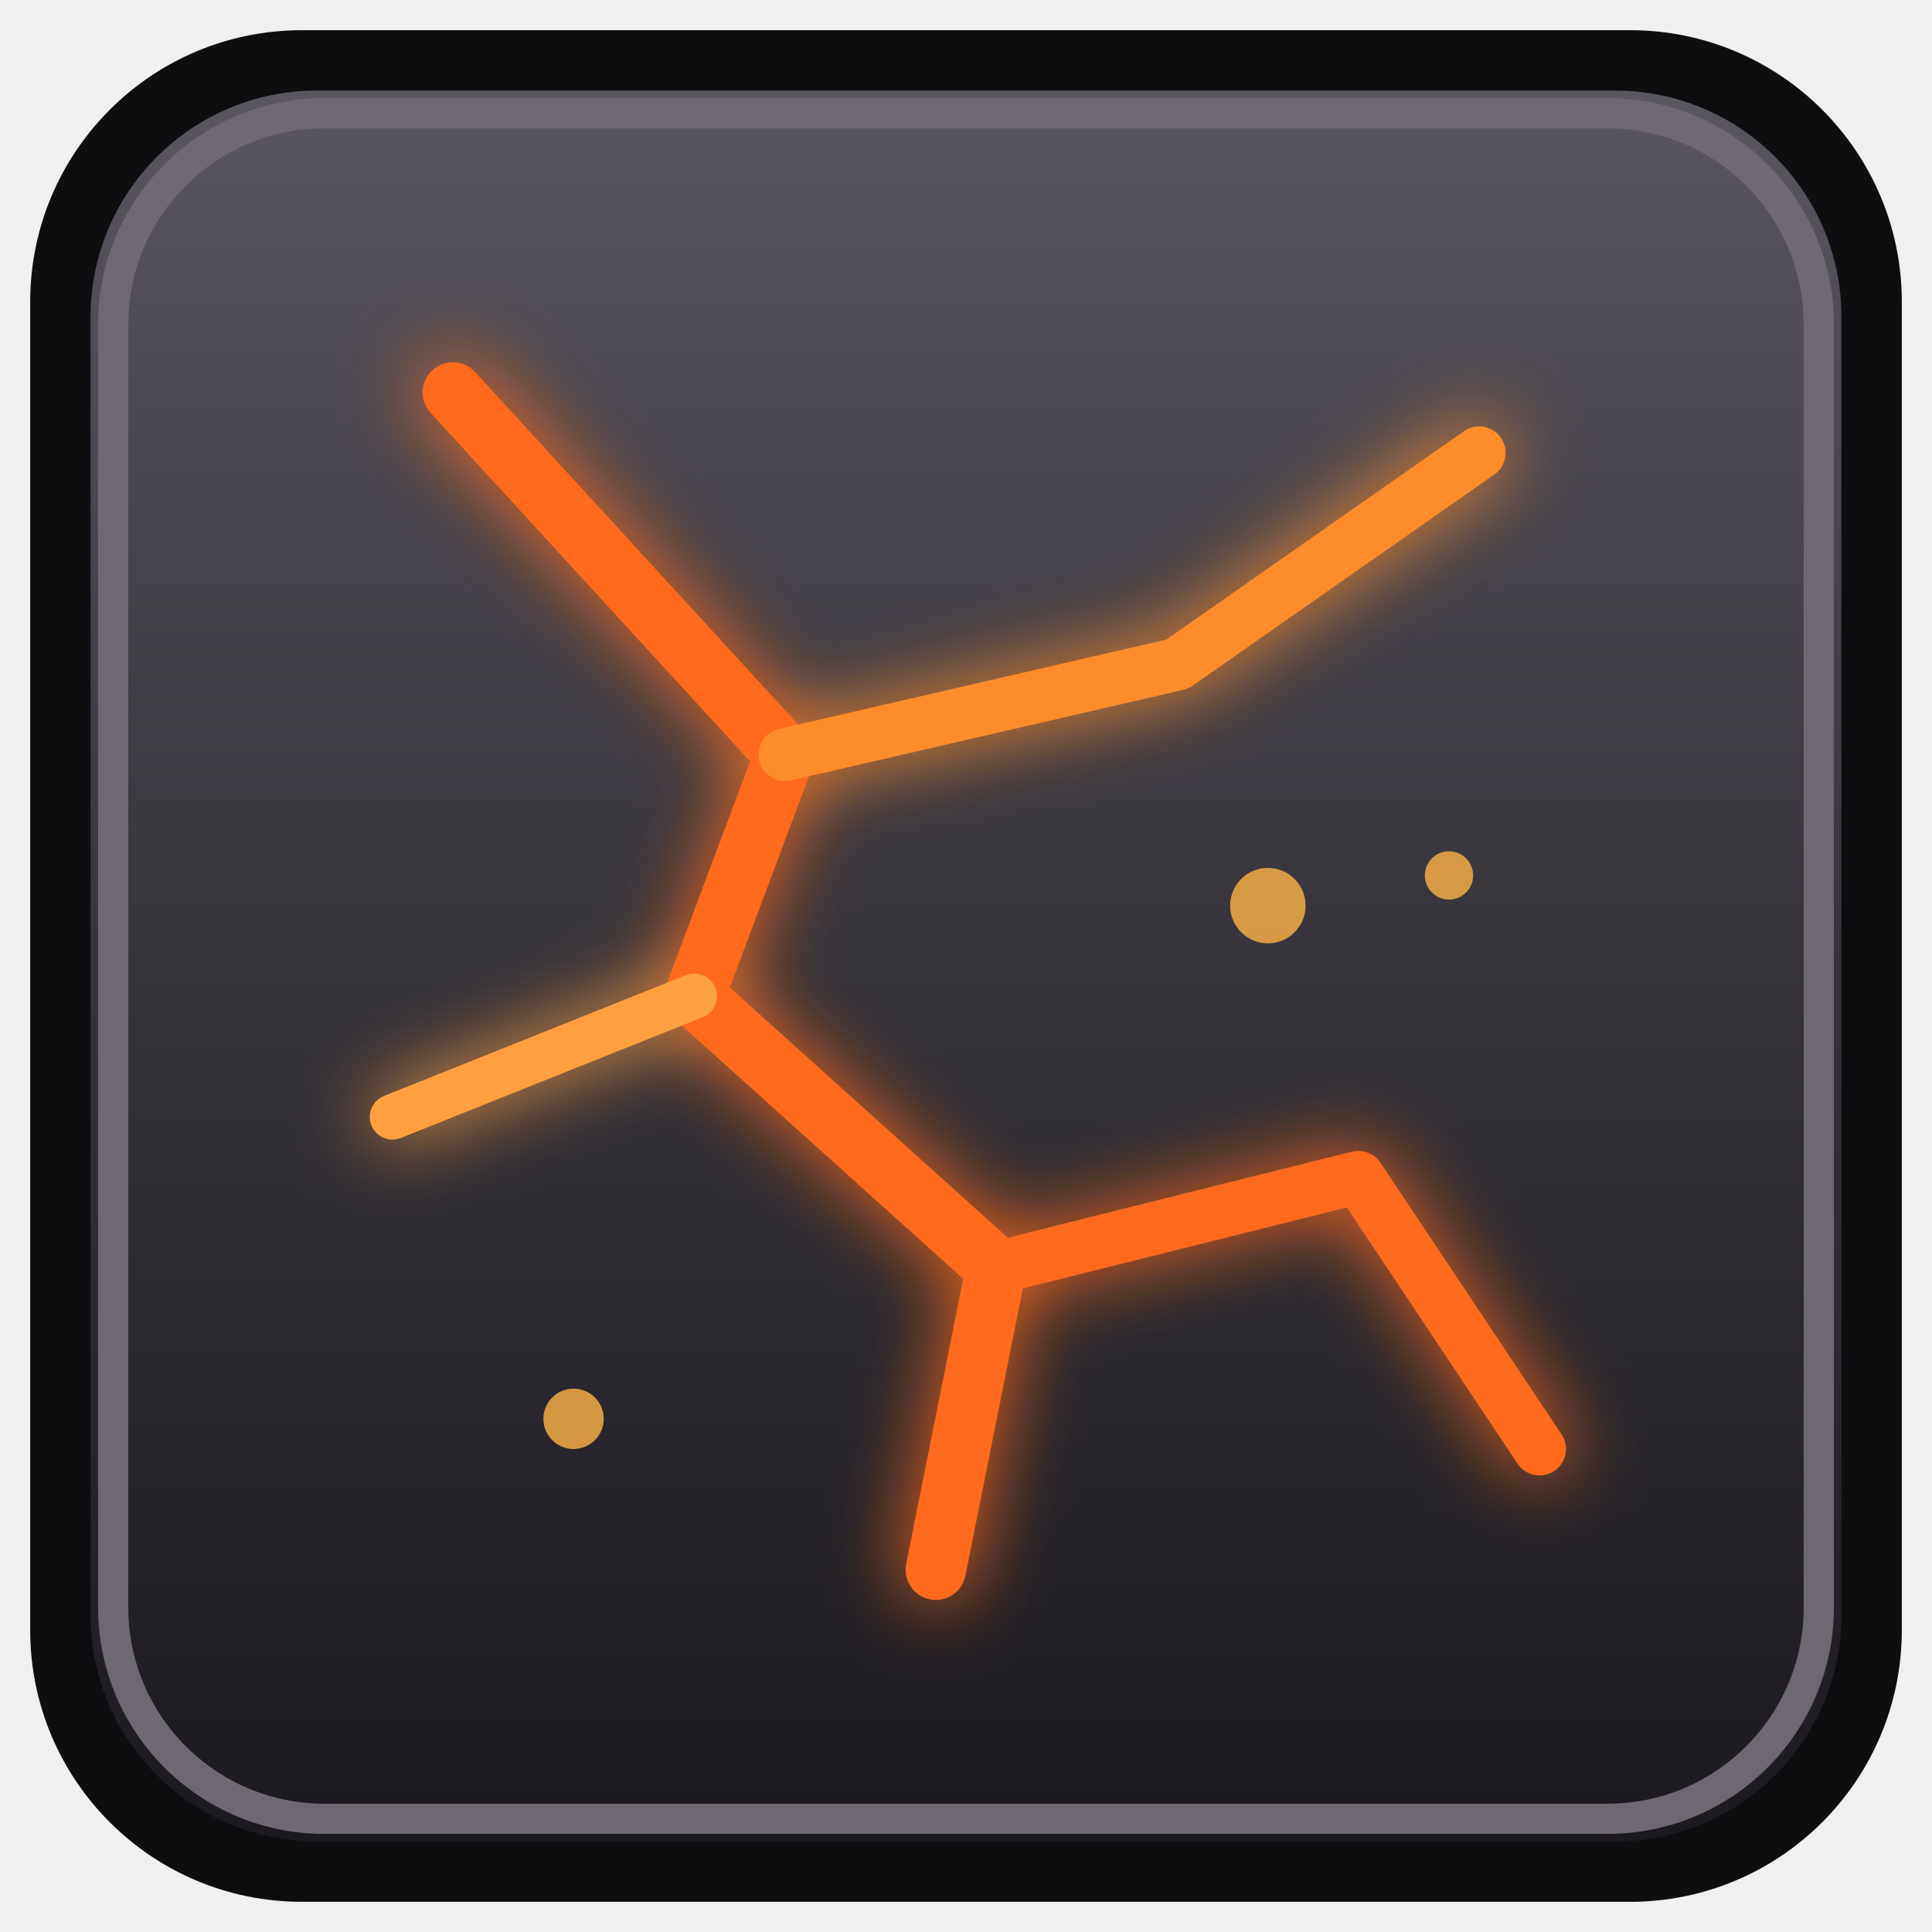
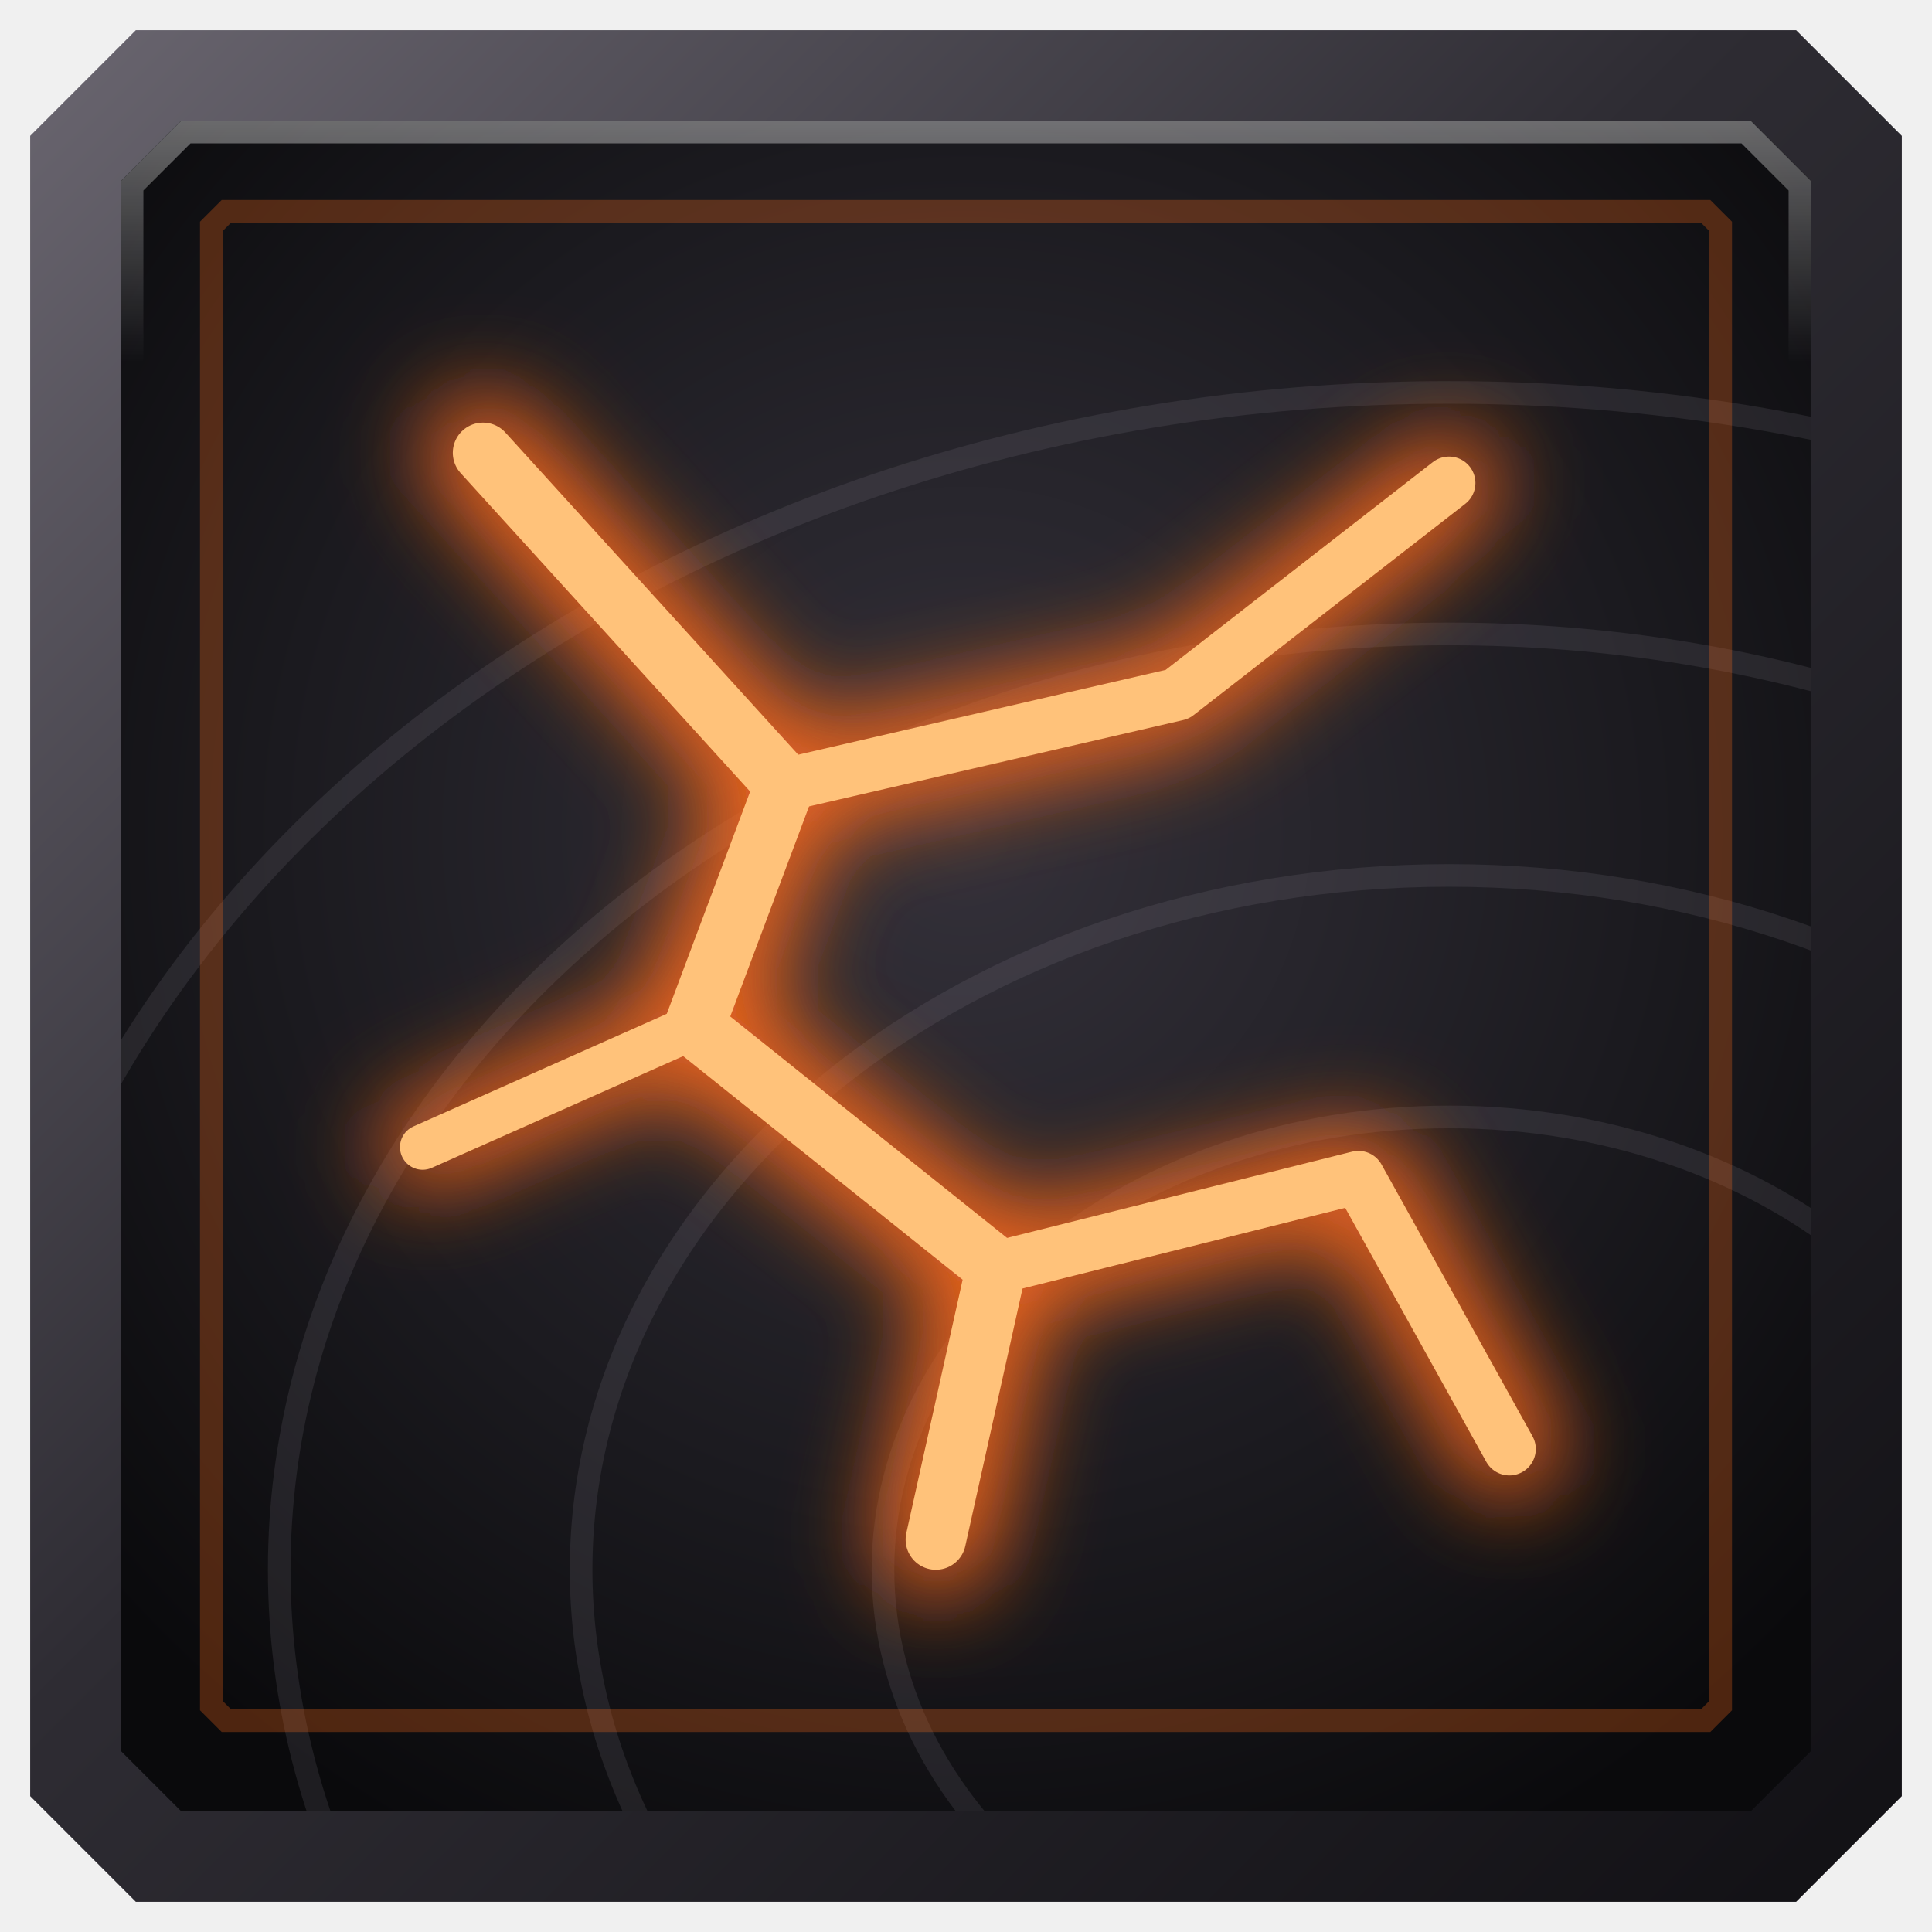
<svg xmlns="http://www.w3.org/2000/svg" width="128" height="128" viewBox="0 0 128 128">
  <defs>
-     <linearGradient id="body" x1="0" y1="0" x2="0" y2="1">
-       <stop offset="0" stop-color="#5a5660" />
-       <stop offset="0.5" stop-color="#36333b" />
-       <stop offset="1" stop-color="#1c1a20" />
+     <linearGradient id="frame" x1="0" y1="0" x2="1" y2="1">
+       <stop offset="0" stop-color="#6a6670" />
+       <stop offset="0.45" stop-color="#2e2c33" />
+       <stop offset="1" stop-color="#111014" />
    </linearGradient>
-     <filter id="glow" x="-20%" y="-20%" width="140%" height="140%">
-       <feGaussianBlur stdDeviation="2.5" result="b" />
-       <feMerge>
-         <feMergeNode in="b" />
-         <feMergeNode in="SourceGraphic" />
-       </feMerge>
+     <radialGradient id="body" cx="0.5" cy="0.42" r="0.68">
+       <stop offset="0" stop-color="#34313a" />
+       <stop offset="0.6" stop-color="#1b1a1f" />
+       <stop offset="1" stop-color="#0a0a0c" />
+     </radialGradient>
+     <linearGradient id="topLight" x1="0" y1="0" x2="0" y2="1">
+       <stop offset="0.3" stop-color="#ffffff" />
+       <stop offset="1" stop-color="#ffffff" stop-opacity="0" />
+     </linearGradient>
+     <mask id="top">
+       <rect width="128" height="24" fill="url(#topLight)" />
+     </mask>
+     <clipPath id="face">
+       <path d="M12 8 L116 8 L120 12 L120 116 L116 120 L12 120 L8 116 L8 12 L12 8 Z" />
+     </clipPath>
+     <filter id="glow" x="-40%" y="-40%" width="180%" height="180%">
+       <feGaussianBlur stdDeviation="3" />
    </filter>
  </defs>
-   <rect x="2" y="2" width="124" height="124" rx="18" fill="#0e0d10" />
-   <rect x="6" y="6" width="116" height="116" rx="15" fill="url(#body)" />
-   <rect x="7.5" y="7.5" width="113" height="113" rx="14" fill="none" stroke="#6e6873" stroke-width="2" />
-   <g fill="none" stroke-linecap="round" stroke-linejoin="round" filter="url(#glow)">
-     <path d="M30 26 L52 50 L46 66 L66 84 L62 104" stroke="#ff6a1a" stroke-width="4" />
-     <path d="M52 50 L78 44 L98 30" stroke="#ff8c2a" stroke-width="3.5" />
-     <path d="M66 84 L90 78 L102 96" stroke="#ff6a1a" stroke-width="3.5" />
-     <path d="M46 66 L26 74" stroke="#ffa040" stroke-width="3" />
+   <path d="M9 2 L119 2 L126 9 L126 119 L119 126 L9 126 L2 119 L2 9 L9 2 Z" fill="url(#frame)" />
+   <path d="M12 8 L116 8 L120 12 L120 116 L116 120 L12 120 L8 116 L8 12 L12 8 Z" fill="url(#body)" />
+   <g clip-path="url(#face)">
+     <ellipse cx="96" cy="104" rx="37.5" ry="30" fill="none" stroke="#8a8590" stroke-width="1.5" opacity="0.16" />
+     <ellipse cx="96" cy="104" rx="57.5" ry="46" fill="none" stroke="#8a8590" stroke-width="1.5" opacity="0.16" />
+     <ellipse cx="96" cy="104" rx="77.5" ry="62" fill="none" stroke="#8a8590" stroke-width="1.5" opacity="0.16" />
+     <ellipse cx="96" cy="104" rx="97.5" ry="78" fill="none" stroke="#8a8590" stroke-width="1.5" opacity="0.16" />
  </g>
-   <g fill="#ffb347" opacity="0.8">
-     <circle cx="84" cy="60" r="2.5" />
-     <circle cx="38" cy="94" r="2" />
-     <circle cx="96" cy="58" r="1.6" />
+   <path d="M15 14 L113 14 L114 15 L114 113 L113 114 L15 114 L14 113 L14 15 L15 14 Z" fill="none" stroke="#ff6a1a" stroke-width="1.5" opacity="0.28" />
+   <path d="M12 8 L116 8 L120 12 L120 116 L116 120 L12 120 L8 116 L8 12 L12 8 Z" fill="none" stroke="#ffffff" stroke-width="3" opacity="0.4" mask="url(#top)" clip-path="url(#face)" />
+   <g filter="url(#glow)" opacity="0.95">
+     <path d="M32 30 L52 52 L46 68 L66 84 L62 102" fill="none" stroke="#ff6a1a" stroke-width="7.6" stroke-linecap="round" stroke-linejoin="round" />
+     <path d="M52 52 L78 46 L96 32" fill="none" stroke="#ff6a1a" stroke-width="6.65" stroke-linecap="round" stroke-linejoin="round" />
+     <path d="M66 84 L90 78 L100 96" fill="none" stroke="#ff6a1a" stroke-width="6.65" stroke-linecap="round" stroke-linejoin="round" />
+     <path d="M46 68 L28 76" fill="none" stroke="#ff6a1a" stroke-width="5.7" stroke-linecap="round" stroke-linejoin="round" />
+   </g>
+   <g>
+     <path d="M32 30 L52 52 L46 68 L66 84 L62 102" fill="none" stroke="#ffc27a" stroke-width="4" stroke-linecap="round" stroke-linejoin="round" />
+     <path d="M52 52 L78 46 L96 32" fill="none" stroke="#ffc27a" stroke-width="3.5" stroke-linecap="round" stroke-linejoin="round" />
+     <path d="M66 84 L90 78 L100 96" fill="none" stroke="#ffc27a" stroke-width="3.5" stroke-linecap="round" stroke-linejoin="round" />
+     <path d="M46 68 L28 76" fill="none" stroke="#ffc27a" stroke-width="3" stroke-linecap="round" stroke-linejoin="round" />
  </g>
</svg>
